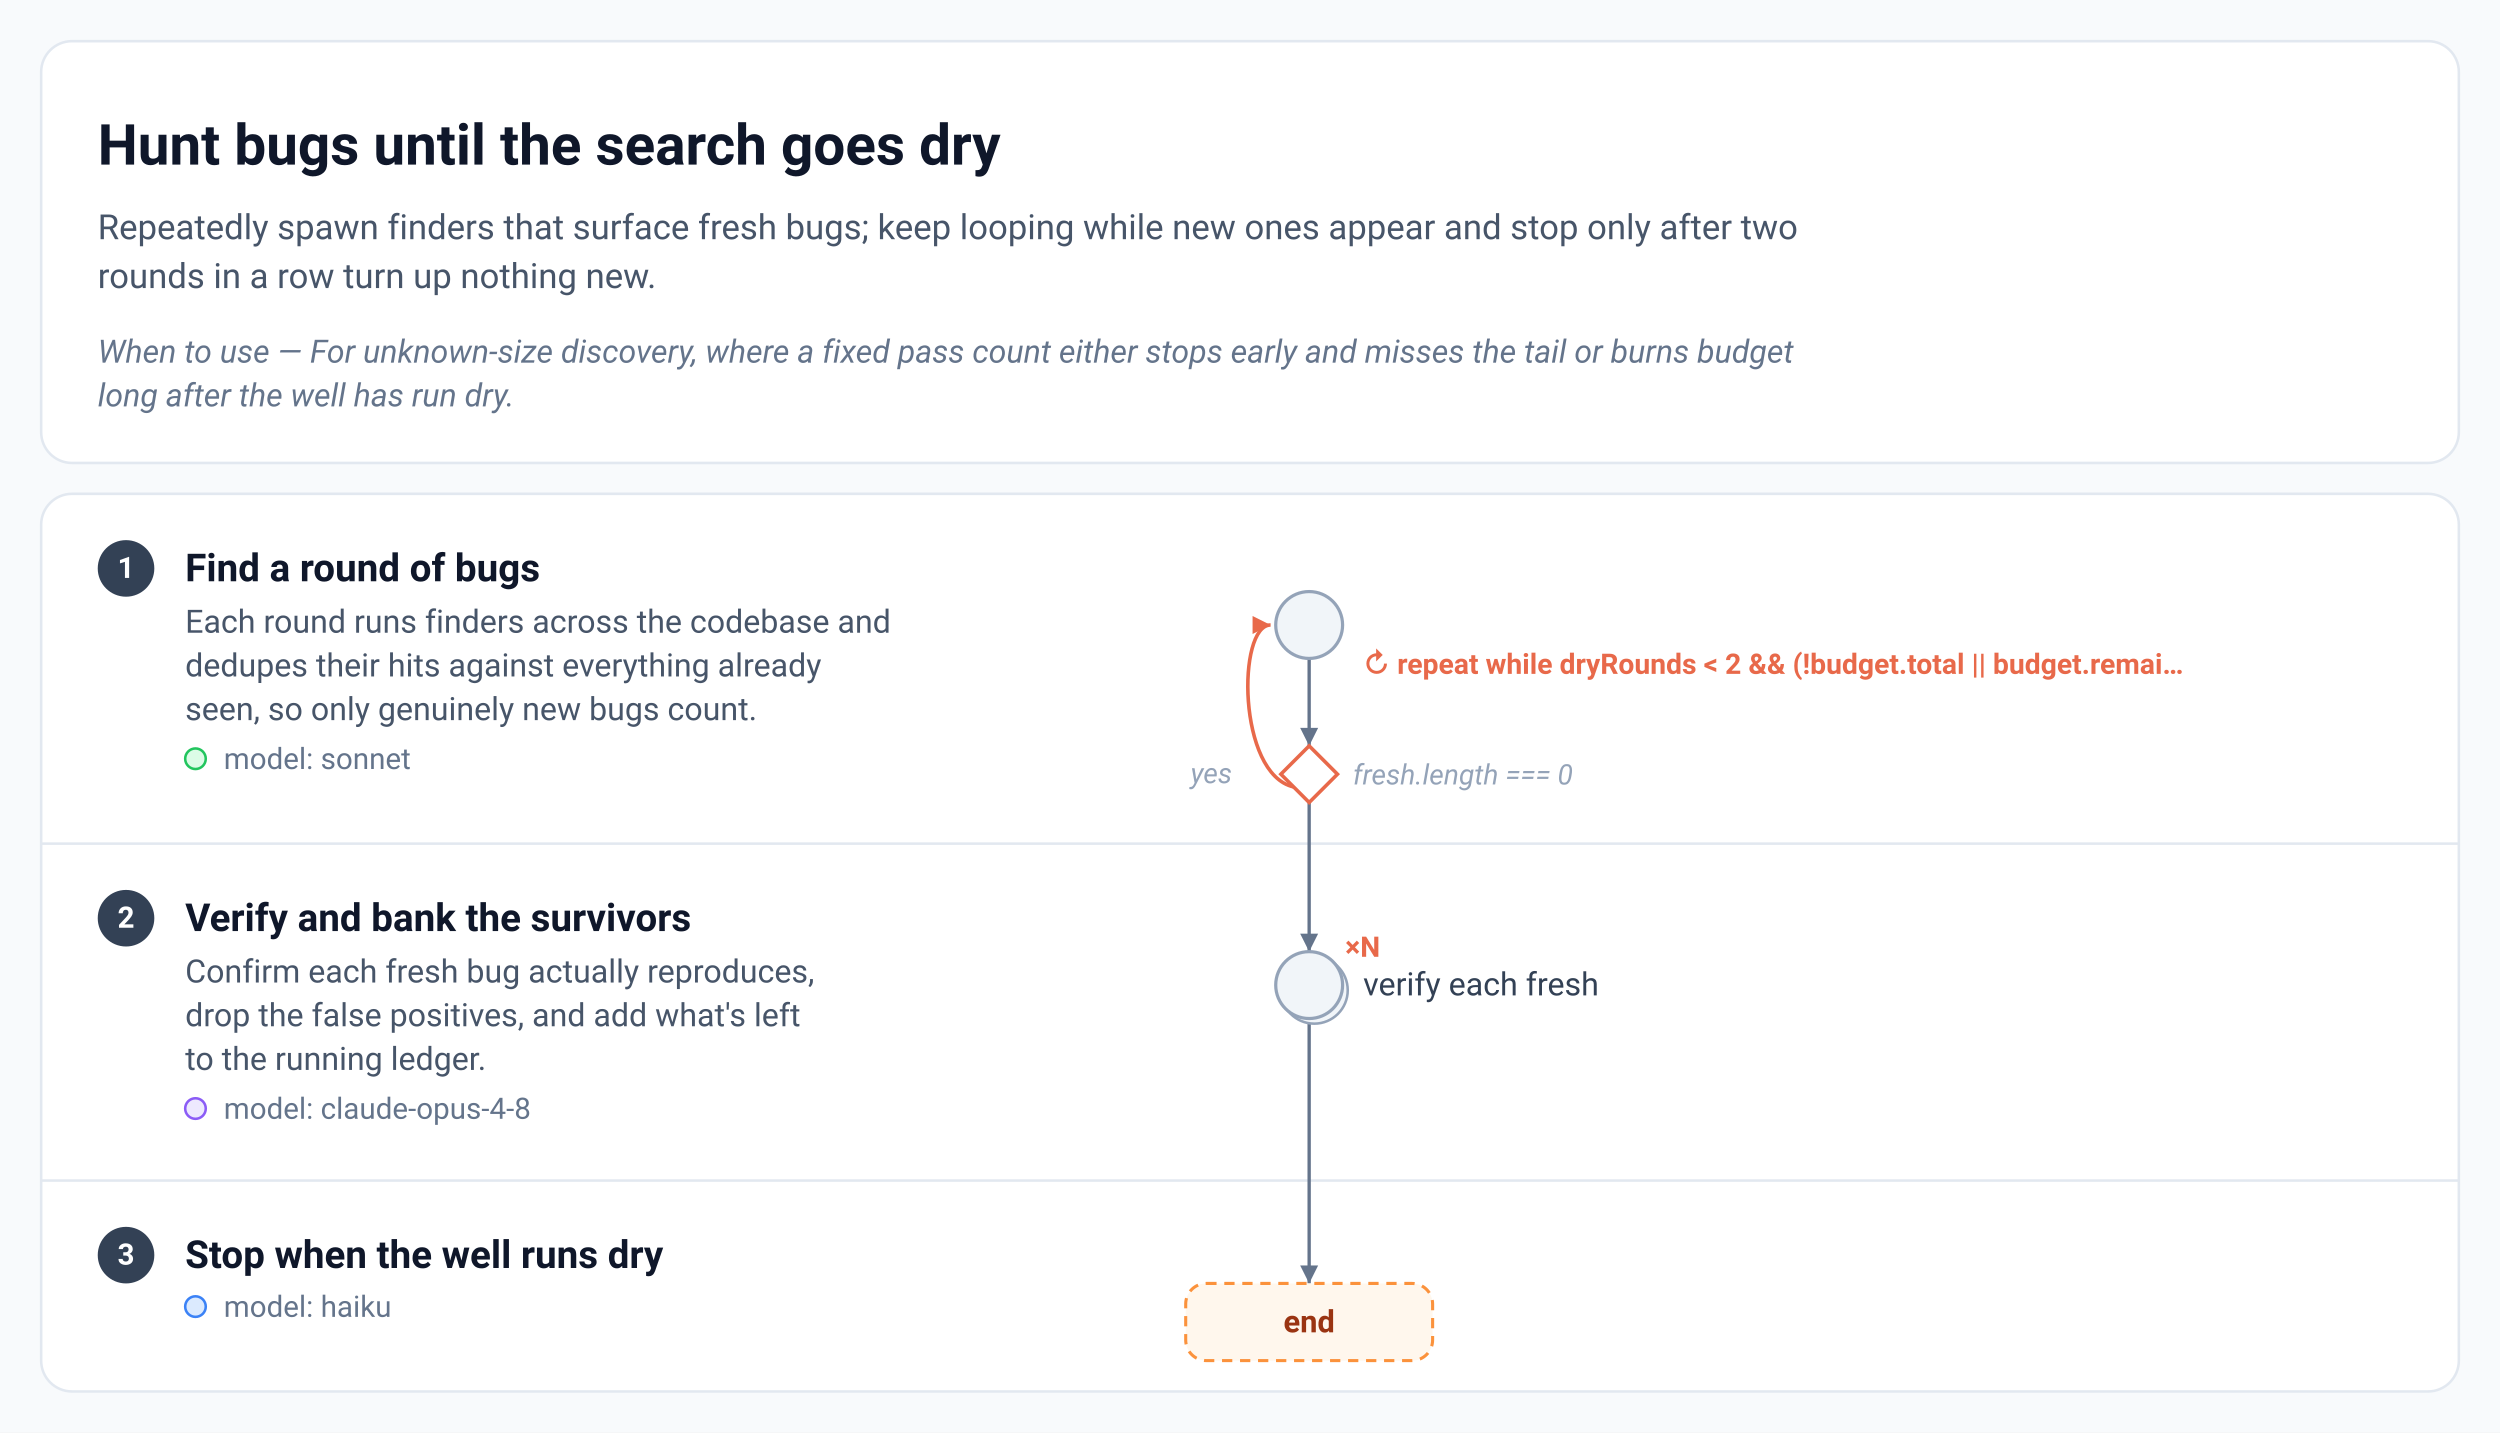
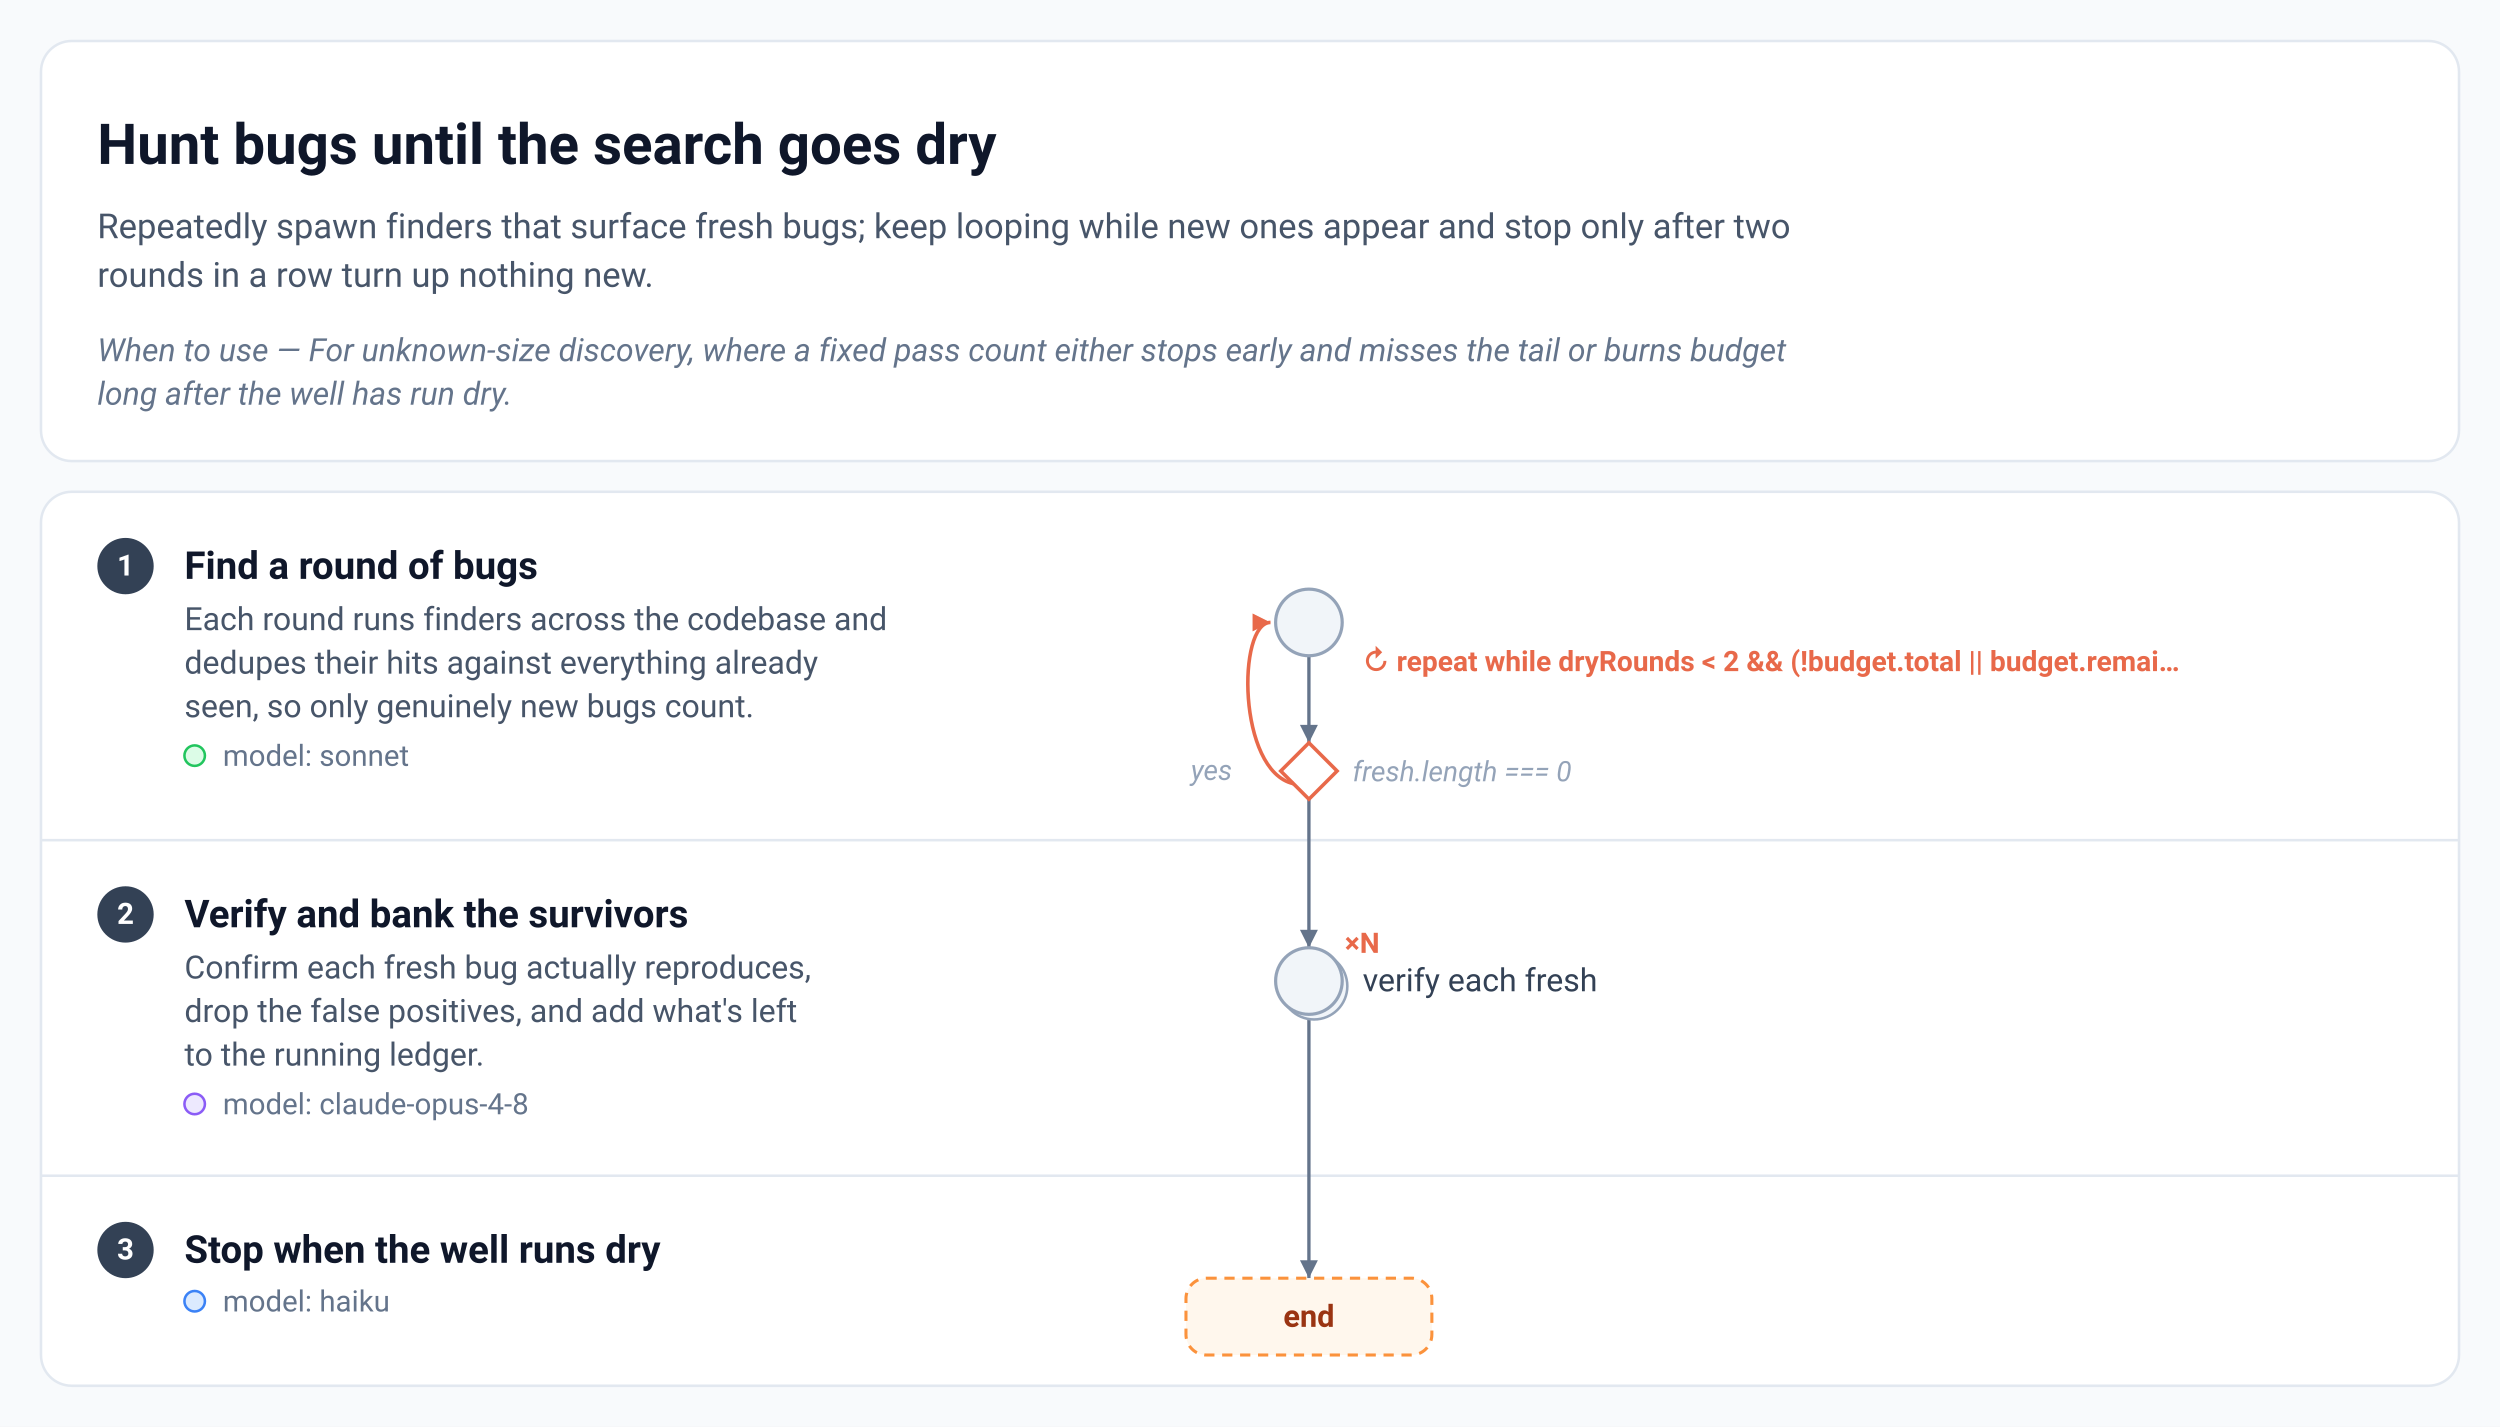
- <svg xmlns="http://www.w3.org/2000/svg" width="972" height="557" viewBox="0 0 972 557" font-family="-apple-system, BlinkMacSystemFont, 'Segoe UI', Roboto, Helvetica, Arial, sans-serif">
-   <rect width="972" height="557" fill="#f8fafc" />
+ <svg xmlns="http://www.w3.org/2000/svg" width="976" height="557" viewBox="0 0 976 557" font-family="-apple-system, BlinkMacSystemFont, 'Segoe UI', Roboto, Helvetica, Arial, sans-serif">
+   <rect width="976" height="557" fill="#f8fafc" />
  <g transform="translate(0 16)">
    <g class="header-card">
-       <rect x="16" y="0" width="940" height="164" rx="12" fill="#ffffff" stroke="#e2e8f0" stroke-width="1" />
+       <rect x="16" y="0" width="944" height="164" rx="12" fill="#ffffff" stroke="#e2e8f0" stroke-width="1" />
      <text x="38" y="48" font-size="22" fill="#0f172a" font-weight="700">Hunt bugs until the search goes dry</text>
      <text x="38" y="77" font-size="13.5" fill="#475569">Repeatedly spawn finders that surface fresh bugs; keep looping while new ones appear and stop only after two</text>
      <text x="38" y="96" font-size="13.5" fill="#475569">rounds in a row turn up nothing new.</text>
      <text x="38" y="125" font-size="12.5" fill="#64748b" font-style="italic">When to use — For unknown-size discovery, where a fixed pass count either stops early and misses the tail or burns budget</text>
      <text x="38" y="142" font-size="12.5" fill="#64748b" font-style="italic">long after the well has run dry.</text>
    </g>
  </g>
  <g transform="translate(0 192)">
-     <rect x="16" y="0" width="940" height="349" rx="12" fill="#ffffff" stroke="#e2e8f0" stroke-width="1" />
+     <rect x="16" y="0" width="944" height="349" rx="12" fill="#ffffff" stroke="#e2e8f0" stroke-width="1" />
    <g class="swimlane" />
    <g class="swimlane">
-       <line x1="16" y1="136" x2="956" y2="136" stroke="#e2e8f0" stroke-width="1" />
+       <line x1="16" y1="136" x2="960" y2="136" stroke="#e2e8f0" stroke-width="1" />
    </g>
    <g class="swimlane">
-       <line x1="16" y1="267" x2="956" y2="267" stroke="#e2e8f0" stroke-width="1" />
+       <line x1="16" y1="267" x2="960" y2="267" stroke="#e2e8f0" stroke-width="1" />
    </g>
    <g transform="translate(0 0)">
      <g class="lane-label">
        <circle cx="49" cy="29" r="11" fill="#334155" />
        <text x="49" y="32.7" font-size="11.5" fill="#ffffff" font-weight="700" text-anchor="middle">1</text>
        <text x="72" y="34" font-size="15" fill="#0f172a" font-weight="700">Find a round of bugs</text>
        <text x="72" y="54" font-size="12.5" fill="#475569">Each round runs finders across the codebase and</text>
        <text x="72" y="71" font-size="12.5" fill="#475569">dedupes their hits against everything already</text>
        <text x="72" y="88" font-size="12.5" fill="#475569">seen, so only genuinely new bugs count.</text>
        <circle cx="76" cy="103" r="4" fill="#dcfce7" stroke="#22c55e" stroke-width="1" />
        <text x="87" y="107" font-size="11.5" fill="#64748b">model: sonnet</text>
      </g>
    </g>
    <g transform="translate(0 136)">
      <g class="lane-label">
        <circle cx="49" cy="29" r="11" fill="#334155" />
        <text x="49" y="32.7" font-size="11.5" fill="#ffffff" font-weight="700" text-anchor="middle">2</text>
        <text x="72" y="34" font-size="15" fill="#0f172a" font-weight="700">Verify and bank the survivors</text>
        <text x="72" y="54" font-size="12.5" fill="#475569">Confirm each fresh bug actually reproduces,</text>
        <text x="72" y="71" font-size="12.5" fill="#475569">drop the false positives, and add what's left</text>
        <text x="72" y="88" font-size="12.5" fill="#475569">to the running ledger.</text>
        <circle cx="76" cy="103" r="4" fill="#ede9fe" stroke="#8b5cf6" stroke-width="1" />
        <text x="87" y="107" font-size="11.5" fill="#64748b">model: claude-opus-4-8</text>
      </g>
    </g>
    <g transform="translate(0 267)">
      <g class="lane-label">
        <circle cx="49" cy="29" r="11" fill="#334155" />
        <text x="49" y="32.7" font-size="11.5" fill="#ffffff" font-weight="700" text-anchor="middle">3</text>
        <text x="72" y="34" font-size="15" fill="#0f172a" font-weight="700">Stop when the well runs dry</text>
        <circle cx="76" cy="49" r="4" fill="#dbeafe" stroke="#3b82f6" stroke-width="1" />
        <text x="87" y="53" font-size="11.5" fill="#64748b">model: haiku</text>
      </g>
    </g>
-     <g class="topology" transform="translate(205 0)">
+     <g class="topology" transform="translate(207 0)">
      <g class="edge">
        <path d="M 304 64 L 304 98" fill="none" stroke="#64748b" stroke-width="1.3" />
        <polygon points="304,98 300.5,91 307.5,91" fill="#64748b" />
      </g>
      <g class="edge">
        <path d="M 304 120 L 304 178" fill="none" stroke="#64748b" stroke-width="1.3" />
        <polygon points="304,178 300.5,171 307.5,171" fill="#64748b" />
      </g>
      <g class="edge">
        <path d="M 304 204 L 304 307" fill="none" stroke="#64748b" stroke-width="1.3" />
        <polygon points="304,307 300.5,300 307.5,300" fill="#64748b" />
      </g>
      <g class="agent-node">
        <circle cx="304" cy="51" r="13" fill="#f1f5f9" stroke="#94a3b8" stroke-width="1.25" />
      </g>
      <g class="decision">
        <polygon points="304,98 315,109 304,120 293,109" fill="#ffffff" stroke="#e8694a" stroke-width="1.4" />
        <text x="321" y="113" font-size="11" fill="#94a3b8" font-style="italic" stroke="#ffffff" stroke-width="3.5" stroke-linejoin="round" paint-order="stroke fill">fresh.length === 0</text>
      </g>
      <g class="agent-node">
        <circle cx="306" cy="193" r="13" fill="#f1f5f9" stroke="#94a3b8" stroke-width="1" />
        <circle cx="304" cy="191" r="13" fill="#f1f5f9" stroke="#94a3b8" stroke-width="1.25" />
        <text x="325" y="195" font-size="12.5" fill="#334155" stroke="#ffffff" stroke-width="3.5" stroke-linejoin="round" paint-order="stroke fill">verify each fresh</text>
        <text x="318" y="180" font-size="11" font-weight="700" fill="#e8694a">×N</text>
      </g>
      <g class="control-node">
        <rect class="control-box" x="256" y="307" width="96" height="30" rx="8" fill="#fff7ed" stroke="#fb923c" stroke-width="1.2" stroke-dasharray="4 3" />
        <text x="304" y="326" font-size="12" fill="#9a3412" font-weight="600" text-anchor="middle">end</text>
      </g>
      <g class="control-arc">
        <path d="M 297.95 113.95 C 276 109 276 51 289 51" fill="none" stroke="#e8694a" stroke-width="1.4" />
        <polygon points="289,51 282,54.5 282,47.5" fill="#e8694a" />
        <text x="274" y="112.5" font-size="11" fill="#94a3b8" font-style="italic" text-anchor="end" stroke="#ffffff" stroke-width="3.5" stroke-linejoin="round" paint-order="stroke fill">yes</text>
      </g>
      <g class="loop-badge">
        <text x="325" y="70" font-size="11" fill="#e8694a" font-weight="600" stroke="#ffffff" stroke-width="3.5" stroke-linejoin="round" paint-order="stroke fill">↻ repeat while dryRounds &lt; 2 &amp;&amp; (!budget.total || budget.remai…</text>
      </g>
    </g>
  </g>
</svg>
